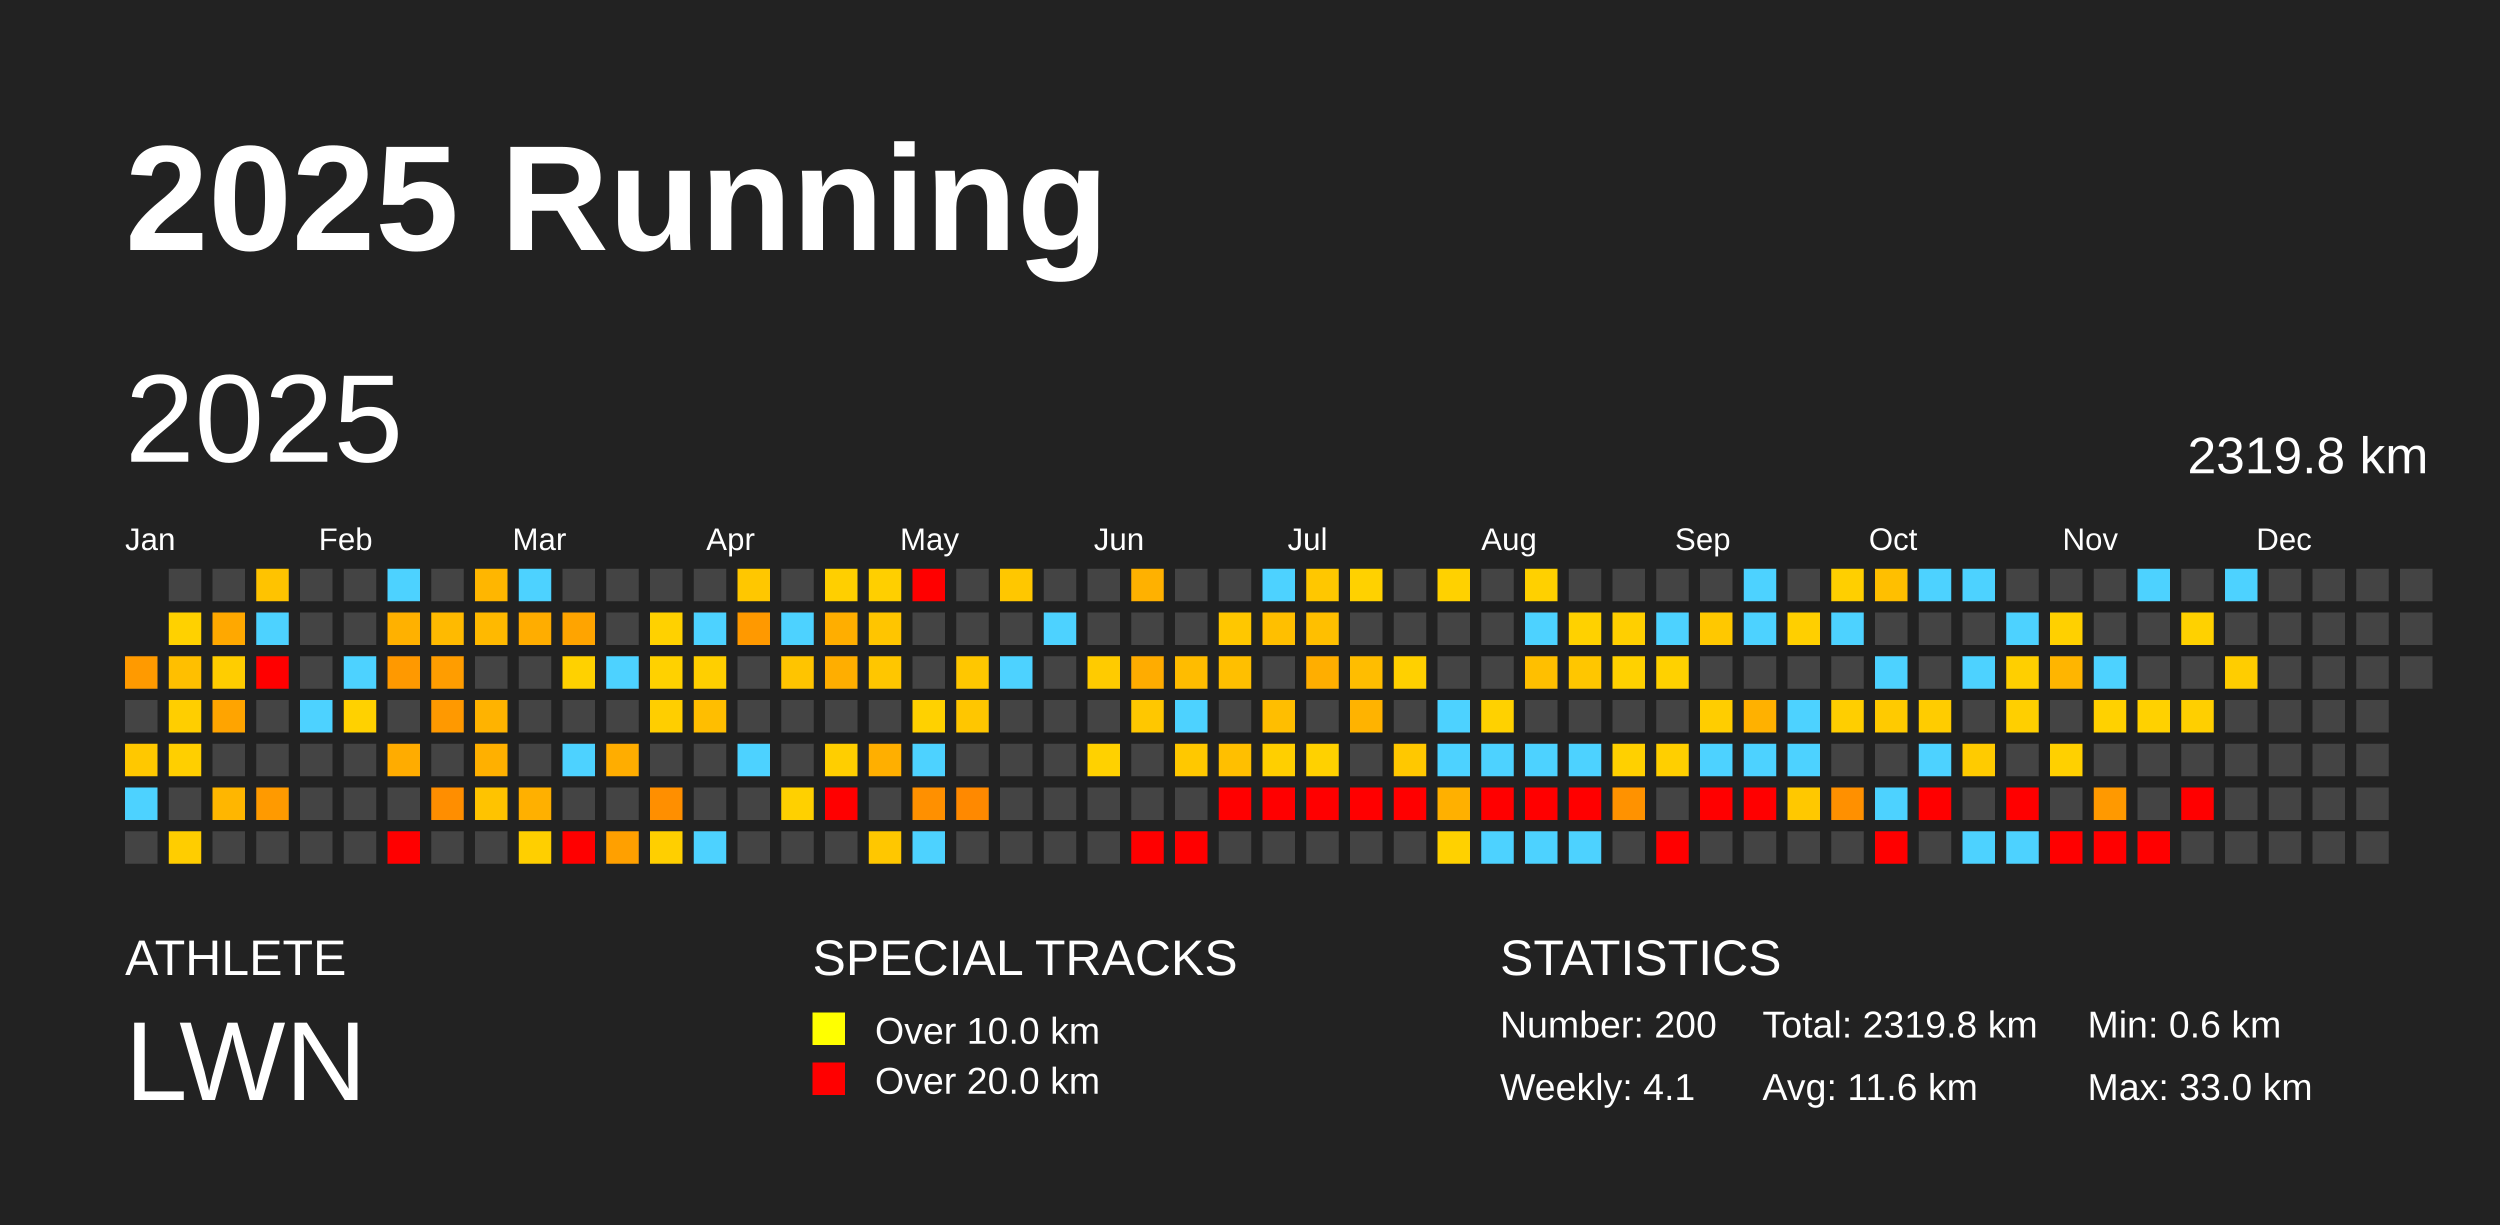
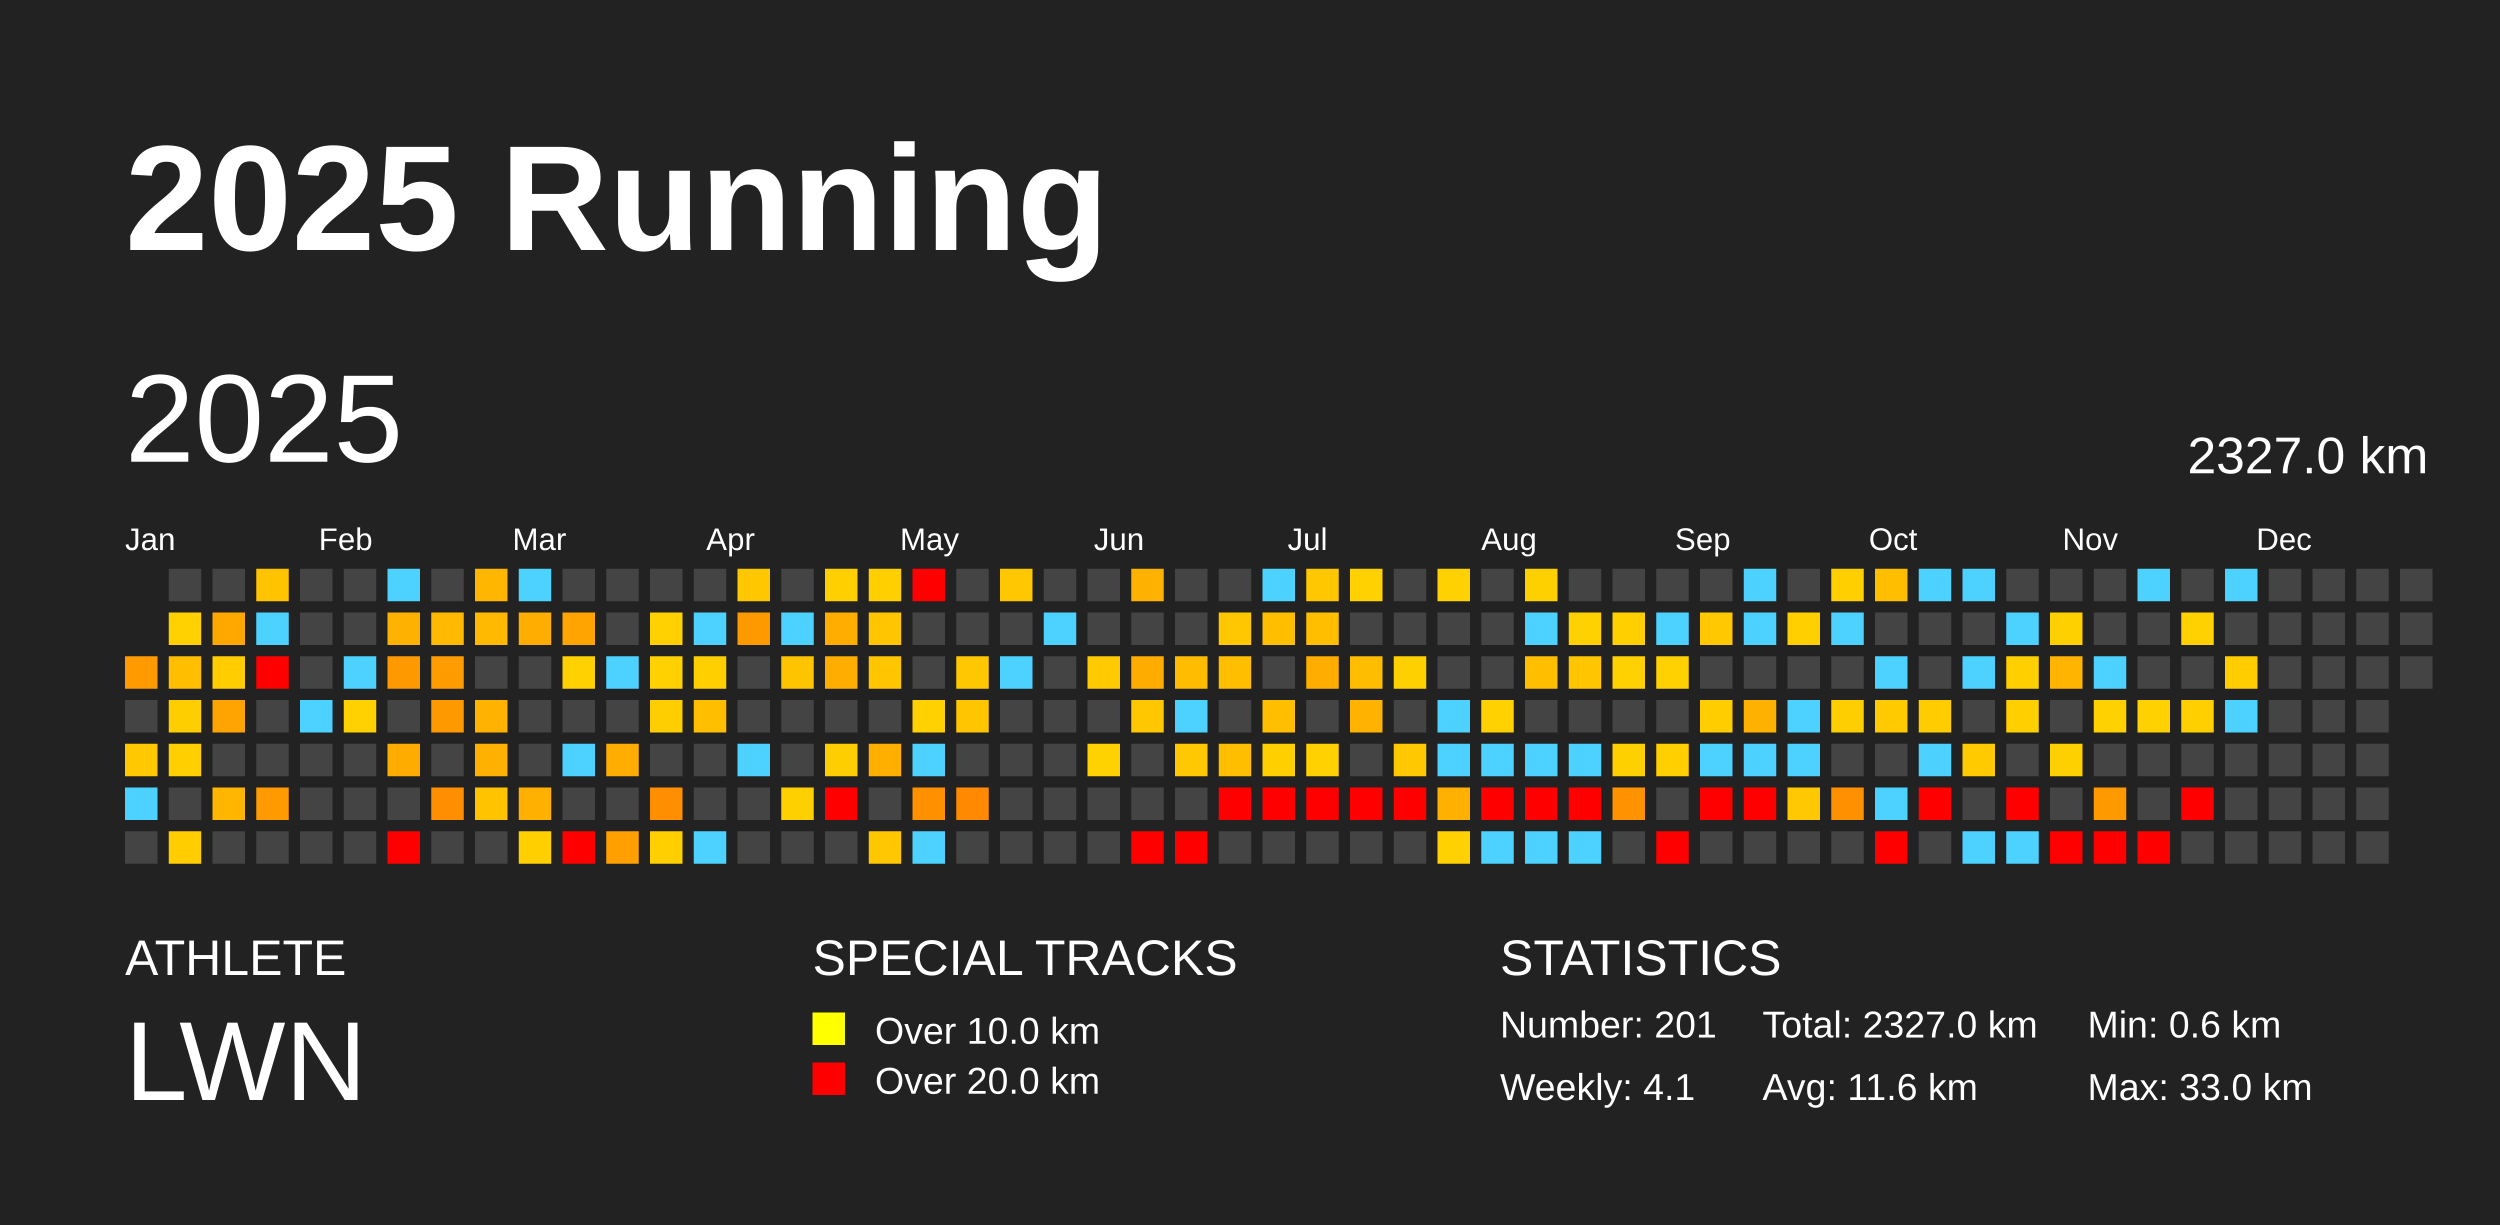
<svg xmlns="http://www.w3.org/2000/svg" baseProfile="full" height="98mm" version="1.1" viewBox="0,0,200,98" width="200mm">
  <defs />
  <rect fill="#222222" height="98" width="200" x="0" y="0" />
  <text fill="#FFFFFF" style="font-size:12px; font-family:Arial; font-weight:bold;" x="10" y="20">2025 Running</text>
  <text fill="#FFFFFF" style="font-size:4px; font-family:Arial" x="10" y="78">ATHLETE</text>
  <text fill="#FFFFFF" style="font-size:9px; font-family:Arial" x="10" y="88">LWN</text>
  <text fill="#FFFFFF" style="font-size:4px; font-family:Arial" x="65" y="78">SPECIAL TRACKS</text>
  <rect fill="yellow" height="2.6" width="2.6" x="65" y="81" />
  <text fill="#FFFFFF" style="font-size:3px; font-family:Arial" x="70" y="83.5">Over 10.0 km</text>
  <rect fill="red" height="2.6" width="2.6" x="65" y="85" />
  <text fill="#FFFFFF" style="font-size:3px; font-family:Arial" x="70" y="87.5">Over 20.0 km</text>
  <text fill="#FFFFFF" style="font-size:4px; font-family:Arial" x="120" y="78">STATISTICS</text>
-   <text fill="#FFFFFF" style="font-size:3px; font-family:Arial" x="120" y="83">Number: 200</text>
+   <text fill="#FFFFFF" style="font-size:3px; font-family:Arial" x="120" y="83">Number: 201</text>
  <text fill="#FFFFFF" style="font-size:3px; font-family:Arial" x="120" y="88">Weekly: 4.1</text>
-   <text fill="#FFFFFF" style="font-size:3px; font-family:Arial" x="141" y="83">Total: 2319.8 km</text>
+   <text fill="#FFFFFF" style="font-size:3px; font-family:Arial" x="141" y="83">Total: 2327.0 km</text>
  <text fill="#FFFFFF" style="font-size:3px; font-family:Arial" x="141" y="88">Avg: 11.6 km</text>
  <text fill="#FFFFFF" style="font-size:3px; font-family:Arial" x="167" y="83">Min: 0.6 km</text>
  <text fill="#FFFFFF" style="font-size:3px; font-family:Arial" x="167" y="88">Max: 33.0 km</text>
  <text dominant-baseline="hanging" fill="#FFFFFF" style="font-size:10.0px; font-family:Arial;" x="10" y="30">2025</text>
-   <text dominant-baseline="hanging" fill="#FFFFFF" style="font-size:4.125px; font-family:Arial;" x="175" y="35">2319.8 km</text>
+   <text dominant-baseline="hanging" fill="#FFFFFF" style="font-size:4.125px; font-family:Arial;" x="175" y="35">2327.0 km</text>
  <text fill="#FFFFFF" style="font-size:2.5px; font-family:Arial" x="10.0" y="44">Jan</text>
  <text fill="#FFFFFF" style="font-size:2.5px; font-family:Arial" x="25.5" y="44">Feb</text>
  <text fill="#FFFFFF" style="font-size:2.5px; font-family:Arial" x="41.0" y="44">Mar</text>
  <text fill="#FFFFFF" style="font-size:2.5px; font-family:Arial" x="56.5" y="44">Apr</text>
  <text fill="#FFFFFF" style="font-size:2.5px; font-family:Arial" x="72.0" y="44">May</text>
  <text fill="#FFFFFF" style="font-size:2.5px; font-family:Arial" x="87.5" y="44">Jun</text>
  <text fill="#FFFFFF" style="font-size:2.5px; font-family:Arial" x="103.0" y="44">Jul</text>
  <text fill="#FFFFFF" style="font-size:2.5px; font-family:Arial" x="118.5" y="44">Aug</text>
  <text fill="#FFFFFF" style="font-size:2.5px; font-family:Arial" x="134.0" y="44">Sep</text>
  <text fill="#FFFFFF" style="font-size:2.5px; font-family:Arial" x="149.5" y="44">Oct</text>
  <text fill="#FFFFFF" style="font-size:2.5px; font-family:Arial" x="165.0" y="44">Nov</text>
  <text fill="#FFFFFF" style="font-size:2.5px; font-family:Arial" x="180.5" y="44">Dec</text>
  <rect fill="#ff9a00" height="2.6" width="2.6" x="10.0" y="52.5" />
  <rect fill="#444444" height="2.6" width="2.6" x="10.0" y="56.0" />
  <rect fill="#ffc800" height="2.6" width="2.6" x="10.0" y="59.5" />
  <rect fill="#4dd2ff" height="2.6" width="2.6" x="10.0" y="63.0" />
  <rect fill="#444444" height="2.6" width="2.6" x="10.0" y="66.5" />
  <rect fill="#444444" height="2.6" width="2.6" x="13.5" y="45.5" />
  <rect fill="#ffd100" height="2.6" width="2.6" x="13.5" y="49.0" />
  <rect fill="#ffbf00" height="2.6" width="2.6" x="13.5" y="52.5" />
  <rect fill="#ffce00" height="2.6" width="2.6" x="13.5" y="56.0" />
  <rect fill="#ffcf00" height="2.6" width="2.6" x="13.5" y="59.5" />
  <rect fill="#444444" height="2.6" width="2.6" x="13.5" y="63.0" />
  <rect fill="#ffcd00" height="2.6" width="2.6" x="13.5" y="66.5" />
  <rect fill="#444444" height="2.6" width="2.6" x="17.0" y="45.5" />
  <rect fill="#ffa800" height="2.6" width="2.6" x="17.0" y="49.0" />
  <rect fill="#ffcd00" height="2.6" width="2.6" x="17.0" y="52.5" />
  <rect fill="#ffa400" height="2.6" width="2.6" x="17.0" y="56.0" />
  <rect fill="#444444" height="2.6" width="2.6" x="17.0" y="59.5" />
  <rect fill="#ffb600" height="2.6" width="2.6" x="17.0" y="63.0" />
  <rect fill="#444444" height="2.6" width="2.6" x="17.0" y="66.5" />
  <rect fill="#ffc300" height="2.6" width="2.6" x="20.5" y="45.5" />
  <rect fill="#4dd2ff" height="2.6" width="2.6" x="20.5" y="49.0" />
  <rect fill="red" height="2.6" width="2.6" x="20.5" y="52.5" />
  <rect fill="#444444" height="2.6" width="2.6" x="20.5" y="56.0" />
  <rect fill="#444444" height="2.6" width="2.6" x="20.5" y="59.5" />
  <rect fill="#ff9a00" height="2.6" width="2.6" x="20.5" y="63.0" />
  <rect fill="#444444" height="2.6" width="2.6" x="20.5" y="66.5" />
  <rect fill="#444444" height="2.6" width="2.6" x="24.0" y="45.5" />
  <rect fill="#444444" height="2.6" width="2.6" x="24.0" y="49.0" />
  <rect fill="#444444" height="2.6" width="2.6" x="24.0" y="52.5" />
  <rect fill="#4dd2ff" height="2.6" width="2.6" x="24.0" y="56.0" />
  <rect fill="#444444" height="2.6" width="2.6" x="24.0" y="59.5" />
  <rect fill="#444444" height="2.6" width="2.6" x="24.0" y="63.0" />
  <rect fill="#444444" height="2.6" width="2.6" x="24.0" y="66.5" />
  <rect fill="#444444" height="2.6" width="2.6" x="27.5" y="45.5" />
  <rect fill="#444444" height="2.6" width="2.6" x="27.5" y="49.0" />
  <rect fill="#4dd2ff" height="2.6" width="2.6" x="27.5" y="52.5" />
  <rect fill="#ffd100" height="2.6" width="2.6" x="27.5" y="56.0" />
  <rect fill="#444444" height="2.6" width="2.6" x="27.5" y="59.5" />
  <rect fill="#444444" height="2.6" width="2.6" x="27.5" y="63.0" />
  <rect fill="#444444" height="2.6" width="2.6" x="27.5" y="66.5" />
  <rect fill="#4dd2ff" height="2.6" width="2.6" x="31.0" y="45.5" />
  <rect fill="#ffb100" height="2.6" width="2.6" x="31.0" y="49.0" />
  <rect fill="#ff9900" height="2.6" width="2.6" x="31.0" y="52.5" />
  <rect fill="#444444" height="2.6" width="2.6" x="31.0" y="56.0" />
  <rect fill="#ffac00" height="2.6" width="2.6" x="31.0" y="59.5" />
  <rect fill="#444444" height="2.6" width="2.6" x="31.0" y="63.0" />
  <rect fill="red" height="2.6" width="2.6" x="31.0" y="66.5" />
  <rect fill="#444444" height="2.6" width="2.6" x="34.5" y="45.5" />
  <rect fill="#ffba00" height="2.6" width="2.6" x="34.5" y="49.0" />
  <rect fill="#ff9d00" height="2.6" width="2.6" x="34.5" y="52.5" />
  <rect fill="#ff9900" height="2.6" width="2.6" x="34.5" y="56.0" />
  <rect fill="#444444" height="2.6" width="2.6" x="34.5" y="59.5" />
  <rect fill="#ff8e00" height="2.6" width="2.6" x="34.5" y="63.0" />
  <rect fill="#444444" height="2.6" width="2.6" x="34.5" y="66.5" />
  <rect fill="#ffb600" height="2.6" width="2.6" x="38.0" y="45.5" />
  <rect fill="#ffb900" height="2.6" width="2.6" x="38.0" y="49.0" />
  <rect fill="#444444" height="2.6" width="2.6" x="38.0" y="52.5" />
  <rect fill="#ffb300" height="2.6" width="2.6" x="38.0" y="56.0" />
  <rect fill="#ffb000" height="2.6" width="2.6" x="38.0" y="59.5" />
  <rect fill="#ffc300" height="2.6" width="2.6" x="38.0" y="63.0" />
  <rect fill="#444444" height="2.6" width="2.6" x="38.0" y="66.5" />
  <rect fill="#4dd2ff" height="2.6" width="2.6" x="41.5" y="45.5" />
  <rect fill="#ffad00" height="2.6" width="2.6" x="41.5" y="49.0" />
  <rect fill="#444444" height="2.6" width="2.6" x="41.5" y="52.5" />
  <rect fill="#444444" height="2.6" width="2.6" x="41.5" y="56.0" />
  <rect fill="#444444" height="2.6" width="2.6" x="41.5" y="59.5" />
  <rect fill="#ffb000" height="2.6" width="2.6" x="41.5" y="63.0" />
  <rect fill="#ffcf00" height="2.6" width="2.6" x="41.5" y="66.5" />
  <rect fill="#444444" height="2.6" width="2.6" x="45.0" y="45.5" />
  <rect fill="#ffa400" height="2.6" width="2.6" x="45.0" y="49.0" />
  <rect fill="#ffd100" height="2.6" width="2.6" x="45.0" y="52.5" />
  <rect fill="#444444" height="2.6" width="2.6" x="45.0" y="56.0" />
  <rect fill="#4dd2ff" height="2.6" width="2.6" x="45.0" y="59.5" />
  <rect fill="#444444" height="2.6" width="2.6" x="45.0" y="63.0" />
  <rect fill="red" height="2.6" width="2.6" x="45.0" y="66.5" />
  <rect fill="#444444" height="2.6" width="2.6" x="48.5" y="45.5" />
  <rect fill="#444444" height="2.6" width="2.6" x="48.5" y="49.0" />
  <rect fill="#4dd2ff" height="2.6" width="2.6" x="48.5" y="52.5" />
  <rect fill="#444444" height="2.6" width="2.6" x="48.5" y="56.0" />
  <rect fill="#ffad00" height="2.6" width="2.6" x="48.5" y="59.5" />
  <rect fill="#444444" height="2.6" width="2.6" x="48.5" y="63.0" />
  <rect fill="#ffa000" height="2.6" width="2.6" x="48.5" y="66.5" />
  <rect fill="#444444" height="2.6" width="2.6" x="52.0" y="45.5" />
  <rect fill="#ffd100" height="2.6" width="2.6" x="52.0" y="49.0" />
  <rect fill="#ffd100" height="2.6" width="2.6" x="52.0" y="52.5" />
  <rect fill="#ffce00" height="2.6" width="2.6" x="52.0" y="56.0" />
  <rect fill="#444444" height="2.6" width="2.6" x="52.0" y="59.5" />
  <rect fill="#ff8f00" height="2.6" width="2.6" x="52.0" y="63.0" />
  <rect fill="#ffcf00" height="2.6" width="2.6" x="52.0" y="66.5" />
  <rect fill="#444444" height="2.6" width="2.6" x="55.5" y="45.5" />
  <rect fill="#4dd2ff" height="2.6" width="2.6" x="55.5" y="49.0" />
  <rect fill="#ffcf00" height="2.6" width="2.6" x="55.5" y="52.5" />
  <rect fill="#ffbe00" height="2.6" width="2.6" x="55.5" y="56.0" />
  <rect fill="#444444" height="2.6" width="2.6" x="55.5" y="59.5" />
  <rect fill="#444444" height="2.6" width="2.6" x="55.5" y="63.0" />
  <rect fill="#4dd2ff" height="2.6" width="2.6" x="55.5" y="66.5" />
  <rect fill="#ffc700" height="2.6" width="2.6" x="59.0" y="45.5" />
  <rect fill="#ff9900" height="2.6" width="2.6" x="59.0" y="49.0" />
  <rect fill="#444444" height="2.6" width="2.6" x="59.0" y="52.5" />
  <rect fill="#444444" height="2.6" width="2.6" x="59.0" y="56.0" />
  <rect fill="#4dd2ff" height="2.6" width="2.6" x="59.0" y="59.5" />
  <rect fill="#444444" height="2.6" width="2.6" x="59.0" y="63.0" />
  <rect fill="#444444" height="2.6" width="2.6" x="59.0" y="66.5" />
  <rect fill="#444444" height="2.6" width="2.6" x="62.5" y="45.5" />
  <rect fill="#4dd2ff" height="2.6" width="2.6" x="62.5" y="49.0" />
  <rect fill="#ffc400" height="2.6" width="2.6" x="62.5" y="52.5" />
  <rect fill="#444444" height="2.6" width="2.6" x="62.5" y="56.0" />
  <rect fill="#444444" height="2.6" width="2.6" x="62.5" y="59.5" />
  <rect fill="#ffd000" height="2.6" width="2.6" x="62.5" y="63.0" />
  <rect fill="#444444" height="2.6" width="2.6" x="62.5" y="66.5" />
  <rect fill="#ffcf00" height="2.6" width="2.6" x="66.0" y="45.5" />
  <rect fill="#ffae00" height="2.6" width="2.6" x="66.0" y="49.0" />
  <rect fill="#ffae00" height="2.6" width="2.6" x="66.0" y="52.5" />
  <rect fill="#444444" height="2.6" width="2.6" x="66.0" y="56.0" />
  <rect fill="#ffce00" height="2.6" width="2.6" x="66.0" y="59.5" />
  <rect fill="red" height="2.6" width="2.6" x="66.0" y="63.0" />
  <rect fill="#444444" height="2.6" width="2.6" x="66.0" y="66.5" />
  <rect fill="#ffcf00" height="2.6" width="2.6" x="69.5" y="45.5" />
  <rect fill="#ffc500" height="2.6" width="2.6" x="69.5" y="49.0" />
  <rect fill="#ffc600" height="2.6" width="2.6" x="69.5" y="52.5" />
  <rect fill="#444444" height="2.6" width="2.6" x="69.5" y="56.0" />
  <rect fill="#ffaf00" height="2.6" width="2.6" x="69.5" y="59.5" />
  <rect fill="#444444" height="2.6" width="2.6" x="69.5" y="63.0" />
  <rect fill="#ffc700" height="2.6" width="2.6" x="69.5" y="66.5" />
  <rect fill="red" height="2.6" width="2.6" x="73.0" y="45.5" />
  <rect fill="#444444" height="2.6" width="2.6" x="73.0" y="49.0" />
  <rect fill="#444444" height="2.6" width="2.6" x="73.0" y="52.5" />
  <rect fill="#ffd100" height="2.6" width="2.6" x="73.0" y="56.0" />
  <rect fill="#4dd2ff" height="2.6" width="2.6" x="73.0" y="59.5" />
  <rect fill="#ff9000" height="2.6" width="2.6" x="73.0" y="63.0" />
  <rect fill="#4dd2ff" height="2.6" width="2.6" x="73.0" y="66.5" />
  <rect fill="#444444" height="2.6" width="2.6" x="76.5" y="45.5" />
  <rect fill="#444444" height="2.6" width="2.6" x="76.5" y="49.0" />
  <rect fill="#ffc700" height="2.6" width="2.6" x="76.5" y="52.5" />
  <rect fill="#ffc600" height="2.6" width="2.6" x="76.5" y="56.0" />
  <rect fill="#444444" height="2.6" width="2.6" x="76.5" y="59.5" />
  <rect fill="#ff8900" height="2.6" width="2.6" x="76.5" y="63.0" />
  <rect fill="#444444" height="2.6" width="2.6" x="76.5" y="66.5" />
  <rect fill="#ffc700" height="2.6" width="2.6" x="80.0" y="45.5" />
  <rect fill="#444444" height="2.6" width="2.6" x="80.0" y="49.0" />
  <rect fill="#4dd2ff" height="2.6" width="2.6" x="80.0" y="52.5" />
  <rect fill="#444444" height="2.6" width="2.6" x="80.0" y="56.0" />
  <rect fill="#444444" height="2.6" width="2.6" x="80.0" y="59.5" />
  <rect fill="#444444" height="2.6" width="2.6" x="80.0" y="63.0" />
  <rect fill="#444444" height="2.6" width="2.6" x="80.0" y="66.5" />
  <rect fill="#444444" height="2.6" width="2.6" x="83.5" y="45.5" />
  <rect fill="#4dd2ff" height="2.6" width="2.6" x="83.5" y="49.0" />
  <rect fill="#444444" height="2.6" width="2.6" x="83.5" y="52.5" />
  <rect fill="#444444" height="2.6" width="2.6" x="83.5" y="56.0" />
  <rect fill="#444444" height="2.6" width="2.6" x="83.5" y="59.5" />
  <rect fill="#444444" height="2.6" width="2.6" x="83.5" y="63.0" />
  <rect fill="#444444" height="2.6" width="2.6" x="83.5" y="66.5" />
  <rect fill="#444444" height="2.6" width="2.6" x="87.0" y="45.5" />
  <rect fill="#444444" height="2.6" width="2.6" x="87.0" y="49.0" />
  <rect fill="#ffcb00" height="2.6" width="2.6" x="87.0" y="52.5" />
  <rect fill="#444444" height="2.6" width="2.6" x="87.0" y="56.0" />
  <rect fill="#ffd100" height="2.6" width="2.6" x="87.0" y="59.5" />
  <rect fill="#444444" height="2.6" width="2.6" x="87.0" y="63.0" />
  <rect fill="#444444" height="2.6" width="2.6" x="87.0" y="66.5" />
  <rect fill="#ffb100" height="2.6" width="2.6" x="90.5" y="45.5" />
  <rect fill="#444444" height="2.6" width="2.6" x="90.5" y="49.0" />
  <rect fill="#ffac00" height="2.6" width="2.6" x="90.5" y="52.5" />
  <rect fill="#ffc700" height="2.6" width="2.6" x="90.5" y="56.0" />
  <rect fill="#444444" height="2.6" width="2.6" x="90.5" y="59.5" />
  <rect fill="#444444" height="2.6" width="2.6" x="90.5" y="63.0" />
  <rect fill="red" height="2.6" width="2.6" x="90.5" y="66.5" />
  <rect fill="#444444" height="2.6" width="2.6" x="94.0" y="45.5" />
  <rect fill="#444444" height="2.6" width="2.6" x="94.0" y="49.0" />
  <rect fill="#ffbc00" height="2.6" width="2.6" x="94.0" y="52.5" />
  <rect fill="#4dd2ff" height="2.6" width="2.6" x="94.0" y="56.0" />
  <rect fill="#ffc800" height="2.6" width="2.6" x="94.0" y="59.5" />
  <rect fill="#444444" height="2.6" width="2.6" x="94.0" y="63.0" />
  <rect fill="red" height="2.6" width="2.6" x="94.0" y="66.5" />
  <rect fill="#444444" height="2.6" width="2.6" x="97.5" y="45.5" />
  <rect fill="#ffc700" height="2.6" width="2.6" x="97.5" y="49.0" />
  <rect fill="#ffbf00" height="2.6" width="2.6" x="97.5" y="52.5" />
  <rect fill="#444444" height="2.6" width="2.6" x="97.5" y="56.0" />
  <rect fill="#ffbf00" height="2.6" width="2.6" x="97.5" y="59.5" />
  <rect fill="red" height="2.6" width="2.6" x="97.5" y="63.0" />
  <rect fill="#444444" height="2.6" width="2.6" x="97.5" y="66.5" />
  <rect fill="#4dd2ff" height="2.6" width="2.6" x="101.0" y="45.5" />
  <rect fill="#ffbf00" height="2.6" width="2.6" x="101.0" y="49.0" />
  <rect fill="#444444" height="2.6" width="2.6" x="101.0" y="52.5" />
  <rect fill="#ffbe00" height="2.6" width="2.6" x="101.0" y="56.0" />
  <rect fill="#ffcf00" height="2.6" width="2.6" x="101.0" y="59.5" />
  <rect fill="red" height="2.6" width="2.6" x="101.0" y="63.0" />
  <rect fill="#444444" height="2.6" width="2.6" x="101.0" y="66.5" />
  <rect fill="#ffc700" height="2.6" width="2.6" x="104.5" y="45.5" />
  <rect fill="#ffbf00" height="2.6" width="2.6" x="104.5" y="49.0" />
  <rect fill="#ffae00" height="2.6" width="2.6" x="104.5" y="52.5" />
  <rect fill="#444444" height="2.6" width="2.6" x="104.5" y="56.0" />
  <rect fill="#ffd100" height="2.6" width="2.6" x="104.5" y="59.5" />
  <rect fill="red" height="2.6" width="2.6" x="104.5" y="63.0" />
  <rect fill="#444444" height="2.6" width="2.6" x="104.5" y="66.5" />
  <rect fill="#ffd100" height="2.6" width="2.6" x="108.0" y="45.5" />
  <rect fill="#444444" height="2.6" width="2.6" x="108.0" y="49.0" />
  <rect fill="#ffbd00" height="2.6" width="2.6" x="108.0" y="52.5" />
  <rect fill="#ffb300" height="2.6" width="2.6" x="108.0" y="56.0" />
  <rect fill="#444444" height="2.6" width="2.6" x="108.0" y="59.5" />
  <rect fill="red" height="2.6" width="2.6" x="108.0" y="63.0" />
  <rect fill="#444444" height="2.6" width="2.6" x="108.0" y="66.5" />
  <rect fill="#444444" height="2.6" width="2.6" x="111.5" y="45.5" />
  <rect fill="#444444" height="2.6" width="2.6" x="111.5" y="49.0" />
  <rect fill="#ffd000" height="2.6" width="2.6" x="111.5" y="52.5" />
  <rect fill="#444444" height="2.6" width="2.6" x="111.5" y="56.0" />
  <rect fill="#ffc800" height="2.6" width="2.6" x="111.5" y="59.5" />
  <rect fill="red" height="2.6" width="2.6" x="111.5" y="63.0" />
  <rect fill="#444444" height="2.6" width="2.6" x="111.5" y="66.5" />
  <rect fill="#ffd100" height="2.6" width="2.6" x="115.0" y="45.5" />
  <rect fill="#444444" height="2.6" width="2.6" x="115.0" y="49.0" />
  <rect fill="#444444" height="2.6" width="2.6" x="115.0" y="52.5" />
  <rect fill="#4dd2ff" height="2.6" width="2.6" x="115.0" y="56.0" />
  <rect fill="#4dd2ff" height="2.6" width="2.6" x="115.0" y="59.5" />
  <rect fill="#ffb000" height="2.6" width="2.6" x="115.0" y="63.0" />
  <rect fill="#ffd100" height="2.6" width="2.6" x="115.0" y="66.5" />
  <rect fill="#444444" height="2.6" width="2.6" x="118.5" y="45.5" />
  <rect fill="#444444" height="2.6" width="2.6" x="118.5" y="49.0" />
  <rect fill="#444444" height="2.6" width="2.6" x="118.5" y="52.5" />
  <rect fill="#ffd100" height="2.6" width="2.6" x="118.5" y="56.0" />
  <rect fill="#4dd2ff" height="2.6" width="2.6" x="118.5" y="59.5" />
  <rect fill="red" height="2.6" width="2.6" x="118.5" y="63.0" />
  <rect fill="#4dd2ff" height="2.6" width="2.6" x="118.5" y="66.5" />
  <rect fill="#ffd000" height="2.6" width="2.6" x="122.0" y="45.5" />
  <rect fill="#4dd2ff" height="2.6" width="2.6" x="122.0" y="49.0" />
  <rect fill="#ffbf00" height="2.6" width="2.6" x="122.0" y="52.5" />
  <rect fill="#444444" height="2.6" width="2.6" x="122.0" y="56.0" />
  <rect fill="#4dd2ff" height="2.6" width="2.6" x="122.0" y="59.5" />
  <rect fill="red" height="2.6" width="2.6" x="122.0" y="63.0" />
  <rect fill="#4dd2ff" height="2.6" width="2.6" x="122.0" y="66.5" />
  <rect fill="#444444" height="2.6" width="2.6" x="125.5" y="45.5" />
  <rect fill="#ffd100" height="2.6" width="2.6" x="125.5" y="49.0" />
  <rect fill="#ffc600" height="2.6" width="2.6" x="125.5" y="52.5" />
  <rect fill="#444444" height="2.6" width="2.6" x="125.5" y="56.0" />
  <rect fill="#4dd2ff" height="2.6" width="2.6" x="125.5" y="59.5" />
  <rect fill="red" height="2.6" width="2.6" x="125.5" y="63.0" />
  <rect fill="#4dd2ff" height="2.6" width="2.6" x="125.5" y="66.5" />
  <rect fill="#444444" height="2.6" width="2.6" x="129.0" y="45.5" />
  <rect fill="#ffcf00" height="2.6" width="2.6" x="129.0" y="49.0" />
  <rect fill="#ffd100" height="2.6" width="2.6" x="129.0" y="52.5" />
  <rect fill="#444444" height="2.6" width="2.6" x="129.0" y="56.0" />
  <rect fill="#ffd000" height="2.6" width="2.6" x="129.0" y="59.5" />
  <rect fill="#ff9200" height="2.6" width="2.6" x="129.0" y="63.0" />
  <rect fill="#444444" height="2.6" width="2.6" x="129.0" y="66.5" />
  <rect fill="#444444" height="2.6" width="2.6" x="132.5" y="45.5" />
  <rect fill="#4dd2ff" height="2.6" width="2.6" x="132.5" y="49.0" />
  <rect fill="#ffd100" height="2.6" width="2.6" x="132.5" y="52.5" />
  <rect fill="#444444" height="2.6" width="2.6" x="132.5" y="56.0" />
  <rect fill="#ffcf00" height="2.6" width="2.6" x="132.5" y="59.5" />
  <rect fill="#444444" height="2.6" width="2.6" x="132.5" y="63.0" />
  <rect fill="red" height="2.6" width="2.6" x="132.5" y="66.5" />
  <rect fill="#444444" height="2.6" width="2.6" x="136.0" y="45.5" />
  <rect fill="#ffc800" height="2.6" width="2.6" x="136.0" y="49.0" />
  <rect fill="#444444" height="2.6" width="2.6" x="136.0" y="52.5" />
  <rect fill="#ffcd00" height="2.6" width="2.6" x="136.0" y="56.0" />
  <rect fill="#4dd2ff" height="2.6" width="2.6" x="136.0" y="59.5" />
  <rect fill="red" height="2.6" width="2.6" x="136.0" y="63.0" />
  <rect fill="#444444" height="2.6" width="2.6" x="136.0" y="66.5" />
  <rect fill="#4dd2ff" height="2.6" width="2.6" x="139.5" y="45.5" />
  <rect fill="#4dd2ff" height="2.6" width="2.6" x="139.5" y="49.0" />
  <rect fill="#444444" height="2.6" width="2.6" x="139.5" y="52.5" />
  <rect fill="#ffb100" height="2.6" width="2.6" x="139.5" y="56.0" />
  <rect fill="#4dd2ff" height="2.6" width="2.6" x="139.5" y="59.5" />
  <rect fill="red" height="2.6" width="2.6" x="139.5" y="63.0" />
  <rect fill="#444444" height="2.6" width="2.6" x="139.5" y="66.5" />
  <rect fill="#444444" height="2.6" width="2.6" x="143.0" y="45.5" />
  <rect fill="#ffcf00" height="2.6" width="2.6" x="143.0" y="49.0" />
  <rect fill="#444444" height="2.6" width="2.6" x="143.0" y="52.5" />
  <rect fill="#4dd2ff" height="2.6" width="2.6" x="143.0" y="56.0" />
  <rect fill="#4dd2ff" height="2.6" width="2.6" x="143.0" y="59.5" />
  <rect fill="#ffc800" height="2.6" width="2.6" x="143.0" y="63.0" />
  <rect fill="#444444" height="2.6" width="2.6" x="143.0" y="66.5" />
  <rect fill="#ffcf00" height="2.6" width="2.6" x="146.5" y="45.5" />
  <rect fill="#4dd2ff" height="2.6" width="2.6" x="146.5" y="49.0" />
  <rect fill="#444444" height="2.6" width="2.6" x="146.5" y="52.5" />
  <rect fill="#ffce00" height="2.6" width="2.6" x="146.5" y="56.0" />
  <rect fill="#444444" height="2.6" width="2.6" x="146.5" y="59.5" />
  <rect fill="#ff9000" height="2.6" width="2.6" x="146.5" y="63.0" />
  <rect fill="#444444" height="2.6" width="2.6" x="146.5" y="66.5" />
  <rect fill="#ffbf00" height="2.6" width="2.6" x="150.0" y="45.5" />
  <rect fill="#444444" height="2.6" width="2.6" x="150.0" y="49.0" />
  <rect fill="#4dd2ff" height="2.6" width="2.6" x="150.0" y="52.5" />
  <rect fill="#ffca00" height="2.6" width="2.6" x="150.0" y="56.0" />
  <rect fill="#444444" height="2.6" width="2.6" x="150.0" y="59.5" />
  <rect fill="#4dd2ff" height="2.6" width="2.6" x="150.0" y="63.0" />
  <rect fill="red" height="2.6" width="2.6" x="150.0" y="66.5" />
  <rect fill="#4dd2ff" height="2.6" width="2.6" x="153.5" y="45.5" />
  <rect fill="#444444" height="2.6" width="2.6" x="153.5" y="49.0" />
  <rect fill="#444444" height="2.6" width="2.6" x="153.5" y="52.5" />
  <rect fill="#ffcc00" height="2.6" width="2.6" x="153.5" y="56.0" />
  <rect fill="#4dd2ff" height="2.6" width="2.6" x="153.5" y="59.5" />
  <rect fill="red" height="2.6" width="2.6" x="153.5" y="63.0" />
  <rect fill="#444444" height="2.6" width="2.6" x="153.5" y="66.5" />
  <rect fill="#4dd2ff" height="2.6" width="2.6" x="157.0" y="45.5" />
  <rect fill="#444444" height="2.6" width="2.6" x="157.0" y="49.0" />
  <rect fill="#4dd2ff" height="2.6" width="2.6" x="157.0" y="52.5" />
  <rect fill="#444444" height="2.6" width="2.6" x="157.0" y="56.0" />
  <rect fill="#ffcb00" height="2.6" width="2.6" x="157.0" y="59.5" />
  <rect fill="#444444" height="2.6" width="2.6" x="157.0" y="63.0" />
  <rect fill="#4dd2ff" height="2.6" width="2.6" x="157.0" y="66.5" />
  <rect fill="#444444" height="2.6" width="2.6" x="160.5" y="45.5" />
  <rect fill="#4dd2ff" height="2.6" width="2.6" x="160.5" y="49.0" />
  <rect fill="#ffcf00" height="2.6" width="2.6" x="160.5" y="52.5" />
  <rect fill="#ffcf00" height="2.6" width="2.6" x="160.5" y="56.0" />
  <rect fill="#444444" height="2.6" width="2.6" x="160.5" y="59.5" />
  <rect fill="red" height="2.6" width="2.6" x="160.5" y="63.0" />
  <rect fill="#4dd2ff" height="2.6" width="2.6" x="160.5" y="66.5" />
  <rect fill="#444444" height="2.6" width="2.6" x="164.0" y="45.5" />
  <rect fill="#ffd000" height="2.6" width="2.6" x="164.0" y="49.0" />
  <rect fill="#ffb500" height="2.6" width="2.6" x="164.0" y="52.5" />
  <rect fill="#444444" height="2.6" width="2.6" x="164.0" y="56.0" />
  <rect fill="#ffd000" height="2.6" width="2.6" x="164.0" y="59.5" />
  <rect fill="#444444" height="2.6" width="2.6" x="164.0" y="63.0" />
  <rect fill="red" height="2.6" width="2.6" x="164.0" y="66.5" />
  <rect fill="#444444" height="2.6" width="2.6" x="167.5" y="45.5" />
  <rect fill="#444444" height="2.6" width="2.6" x="167.5" y="49.0" />
  <rect fill="#4dd2ff" height="2.6" width="2.6" x="167.5" y="52.5" />
  <rect fill="#ffd100" height="2.6" width="2.6" x="167.5" y="56.0" />
  <rect fill="#444444" height="2.6" width="2.6" x="167.5" y="59.5" />
  <rect fill="#ff9900" height="2.6" width="2.6" x="167.5" y="63.0" />
  <rect fill="red" height="2.6" width="2.6" x="167.5" y="66.5" />
  <rect fill="#4dd2ff" height="2.6" width="2.6" x="171.0" y="45.5" />
  <rect fill="#444444" height="2.6" width="2.6" x="171.0" y="49.0" />
  <rect fill="#444444" height="2.6" width="2.6" x="171.0" y="52.5" />
  <rect fill="#ffd100" height="2.6" width="2.6" x="171.0" y="56.0" />
  <rect fill="#444444" height="2.6" width="2.6" x="171.0" y="59.5" />
  <rect fill="#444444" height="2.6" width="2.6" x="171.0" y="63.0" />
  <rect fill="red" height="2.6" width="2.6" x="171.0" y="66.5" />
  <rect fill="#444444" height="2.6" width="2.6" x="174.5" y="45.5" />
  <rect fill="#ffd100" height="2.6" width="2.6" x="174.5" y="49.0" />
  <rect fill="#444444" height="2.6" width="2.6" x="174.5" y="52.5" />
  <rect fill="#ffcf00" height="2.6" width="2.6" x="174.5" y="56.0" />
  <rect fill="#444444" height="2.6" width="2.6" x="174.5" y="59.5" />
  <rect fill="red" height="2.6" width="2.6" x="174.5" y="63.0" />
  <rect fill="#444444" height="2.6" width="2.6" x="174.5" y="66.5" />
  <rect fill="#4dd2ff" height="2.6" width="2.6" x="178.0" y="45.5" />
  <rect fill="#444444" height="2.6" width="2.6" x="178.0" y="49.0" />
  <rect fill="#ffcd00" height="2.6" width="2.6" x="178.0" y="52.5" />
-   <rect fill="#444444" height="2.6" width="2.6" x="178.0" y="56.0" />
+   <rect fill="#4dd2ff" height="2.6" width="2.6" x="178.0" y="56.0" />
  <rect fill="#444444" height="2.6" width="2.6" x="178.0" y="59.5" />
  <rect fill="#444444" height="2.6" width="2.6" x="178.0" y="63.0" />
  <rect fill="#444444" height="2.6" width="2.6" x="178.0" y="66.5" />
  <rect fill="#444444" height="2.6" width="2.6" x="181.5" y="45.5" />
  <rect fill="#444444" height="2.6" width="2.6" x="181.5" y="49.0" />
  <rect fill="#444444" height="2.6" width="2.6" x="181.5" y="52.5" />
  <rect fill="#444444" height="2.6" width="2.6" x="181.5" y="56.0" />
  <rect fill="#444444" height="2.6" width="2.6" x="181.5" y="59.5" />
  <rect fill="#444444" height="2.6" width="2.6" x="181.5" y="63.0" />
  <rect fill="#444444" height="2.6" width="2.6" x="181.5" y="66.5" />
  <rect fill="#444444" height="2.6" width="2.6" x="185.0" y="45.5" />
  <rect fill="#444444" height="2.6" width="2.6" x="185.0" y="49.0" />
  <rect fill="#444444" height="2.6" width="2.6" x="185.0" y="52.5" />
  <rect fill="#444444" height="2.6" width="2.6" x="185.0" y="56.0" />
  <rect fill="#444444" height="2.6" width="2.6" x="185.0" y="59.5" />
  <rect fill="#444444" height="2.6" width="2.6" x="185.0" y="63.0" />
  <rect fill="#444444" height="2.6" width="2.6" x="185.0" y="66.5" />
  <rect fill="#444444" height="2.6" width="2.6" x="188.5" y="45.5" />
  <rect fill="#444444" height="2.6" width="2.6" x="188.5" y="49.0" />
  <rect fill="#444444" height="2.6" width="2.6" x="188.5" y="52.5" />
  <rect fill="#444444" height="2.6" width="2.6" x="188.5" y="56.0" />
  <rect fill="#444444" height="2.6" width="2.6" x="188.5" y="59.5" />
  <rect fill="#444444" height="2.6" width="2.6" x="188.5" y="63.0" />
  <rect fill="#444444" height="2.6" width="2.6" x="188.5" y="66.5" />
  <rect fill="#444444" height="2.6" width="2.6" x="192.0" y="45.5" />
  <rect fill="#444444" height="2.6" width="2.6" x="192.0" y="49.0" />
  <rect fill="#444444" height="2.6" width="2.6" x="192.0" y="52.5" />
</svg>
